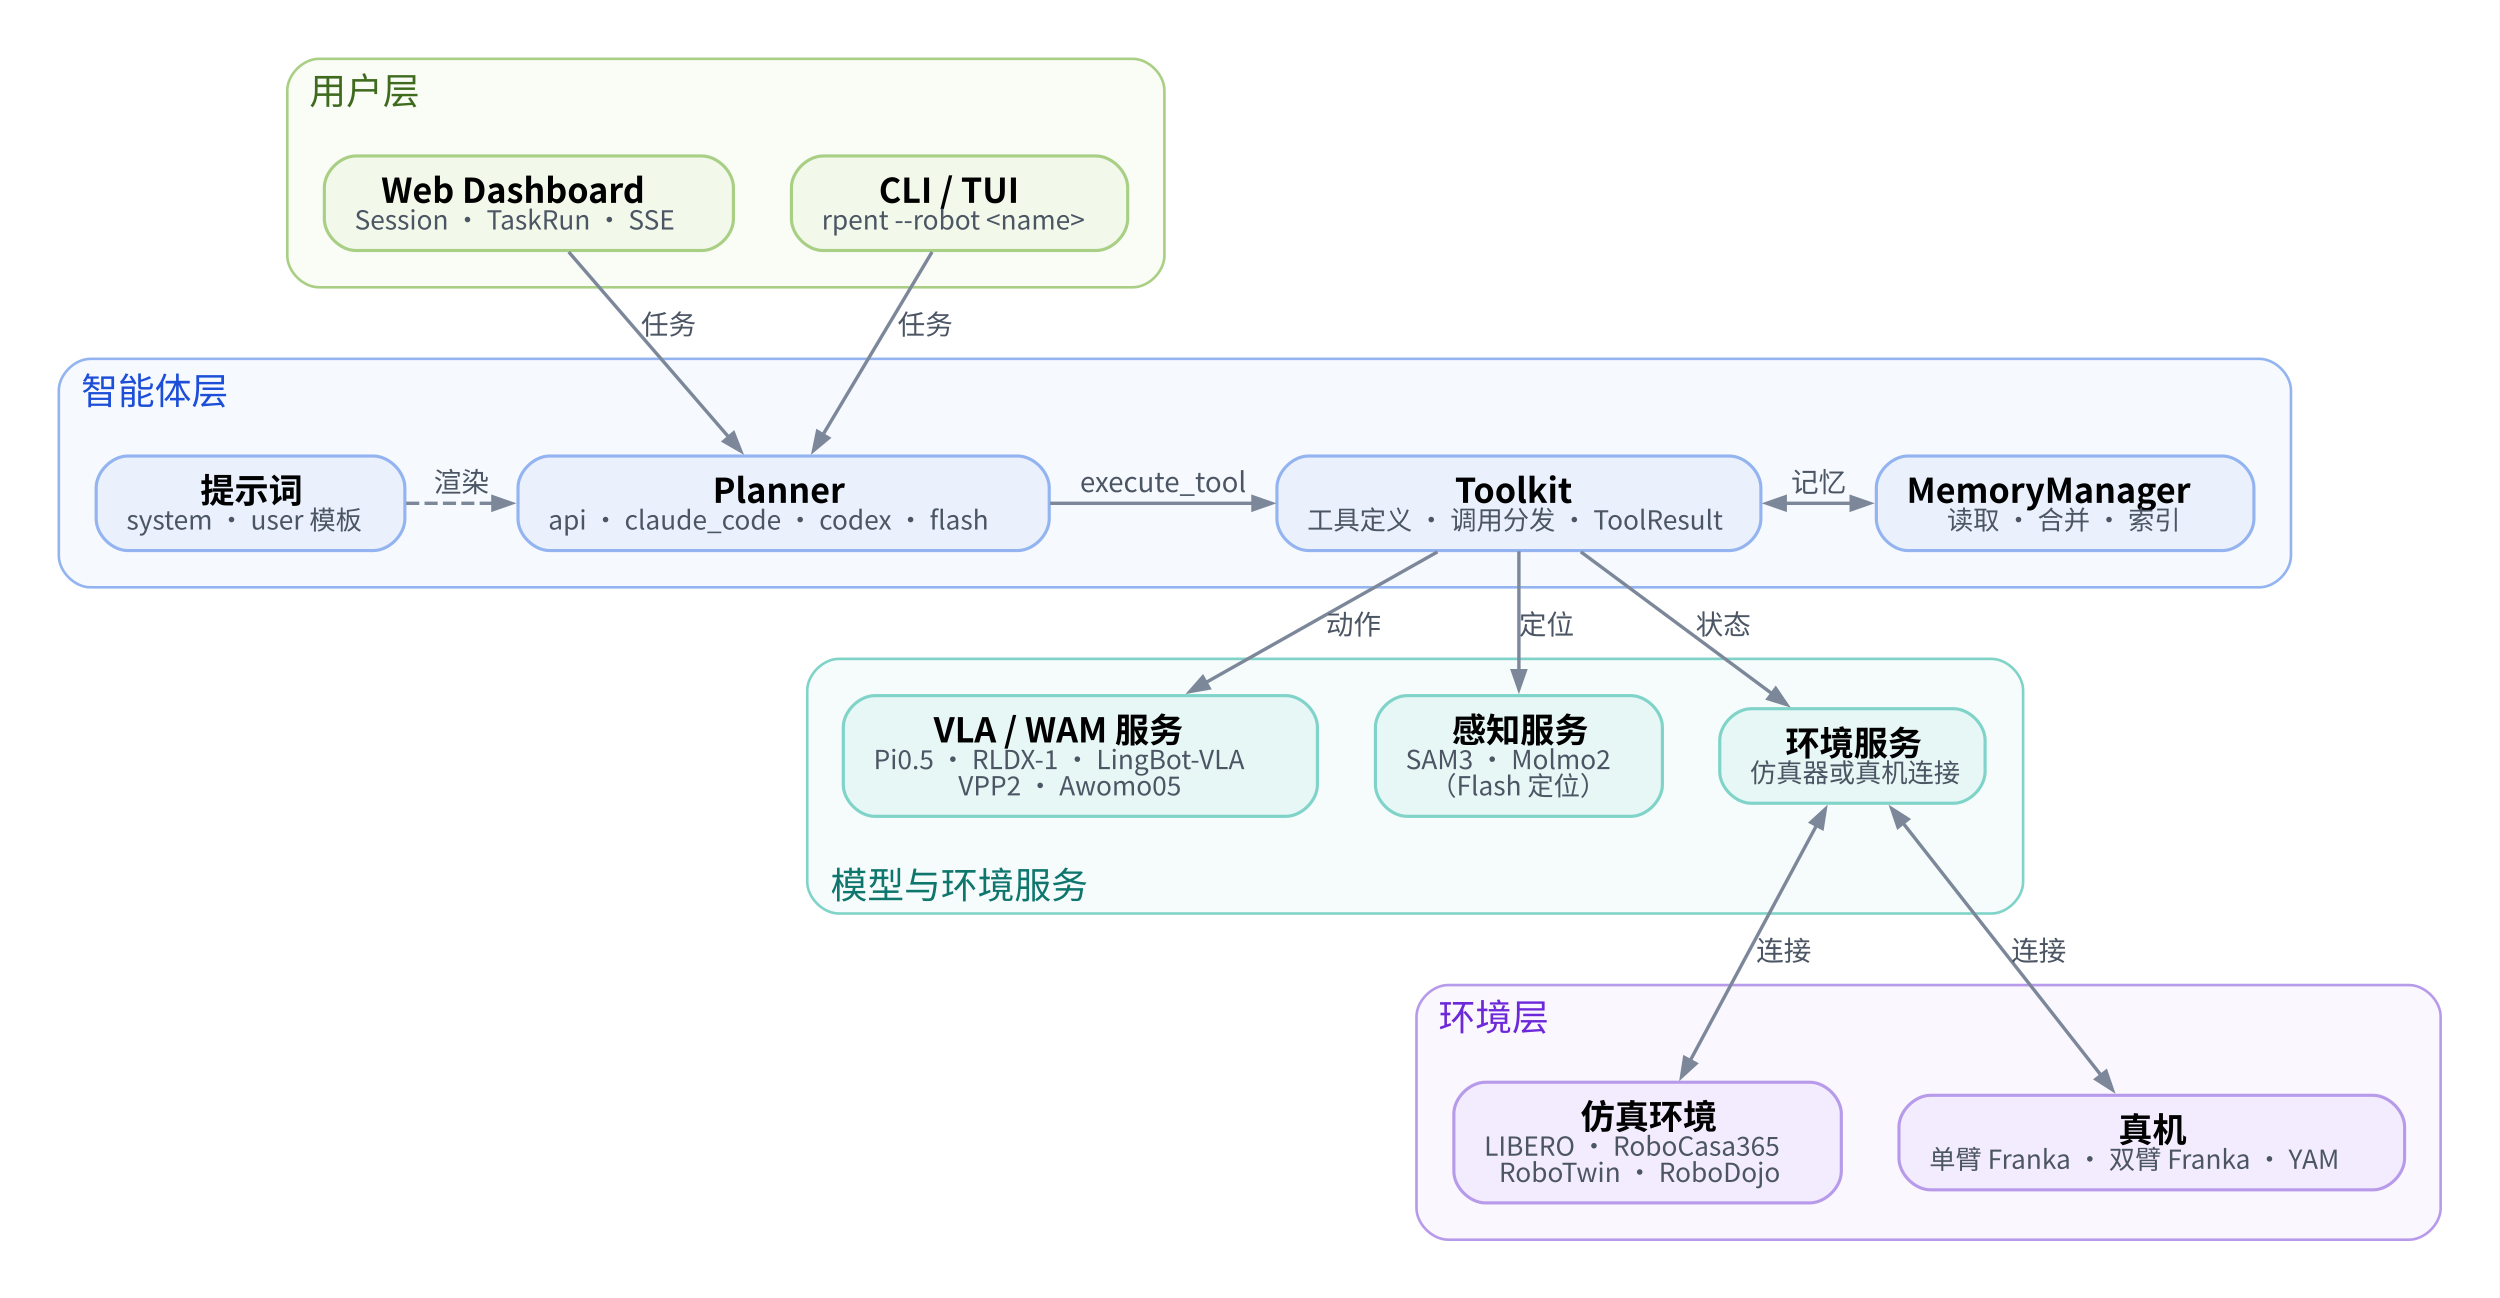
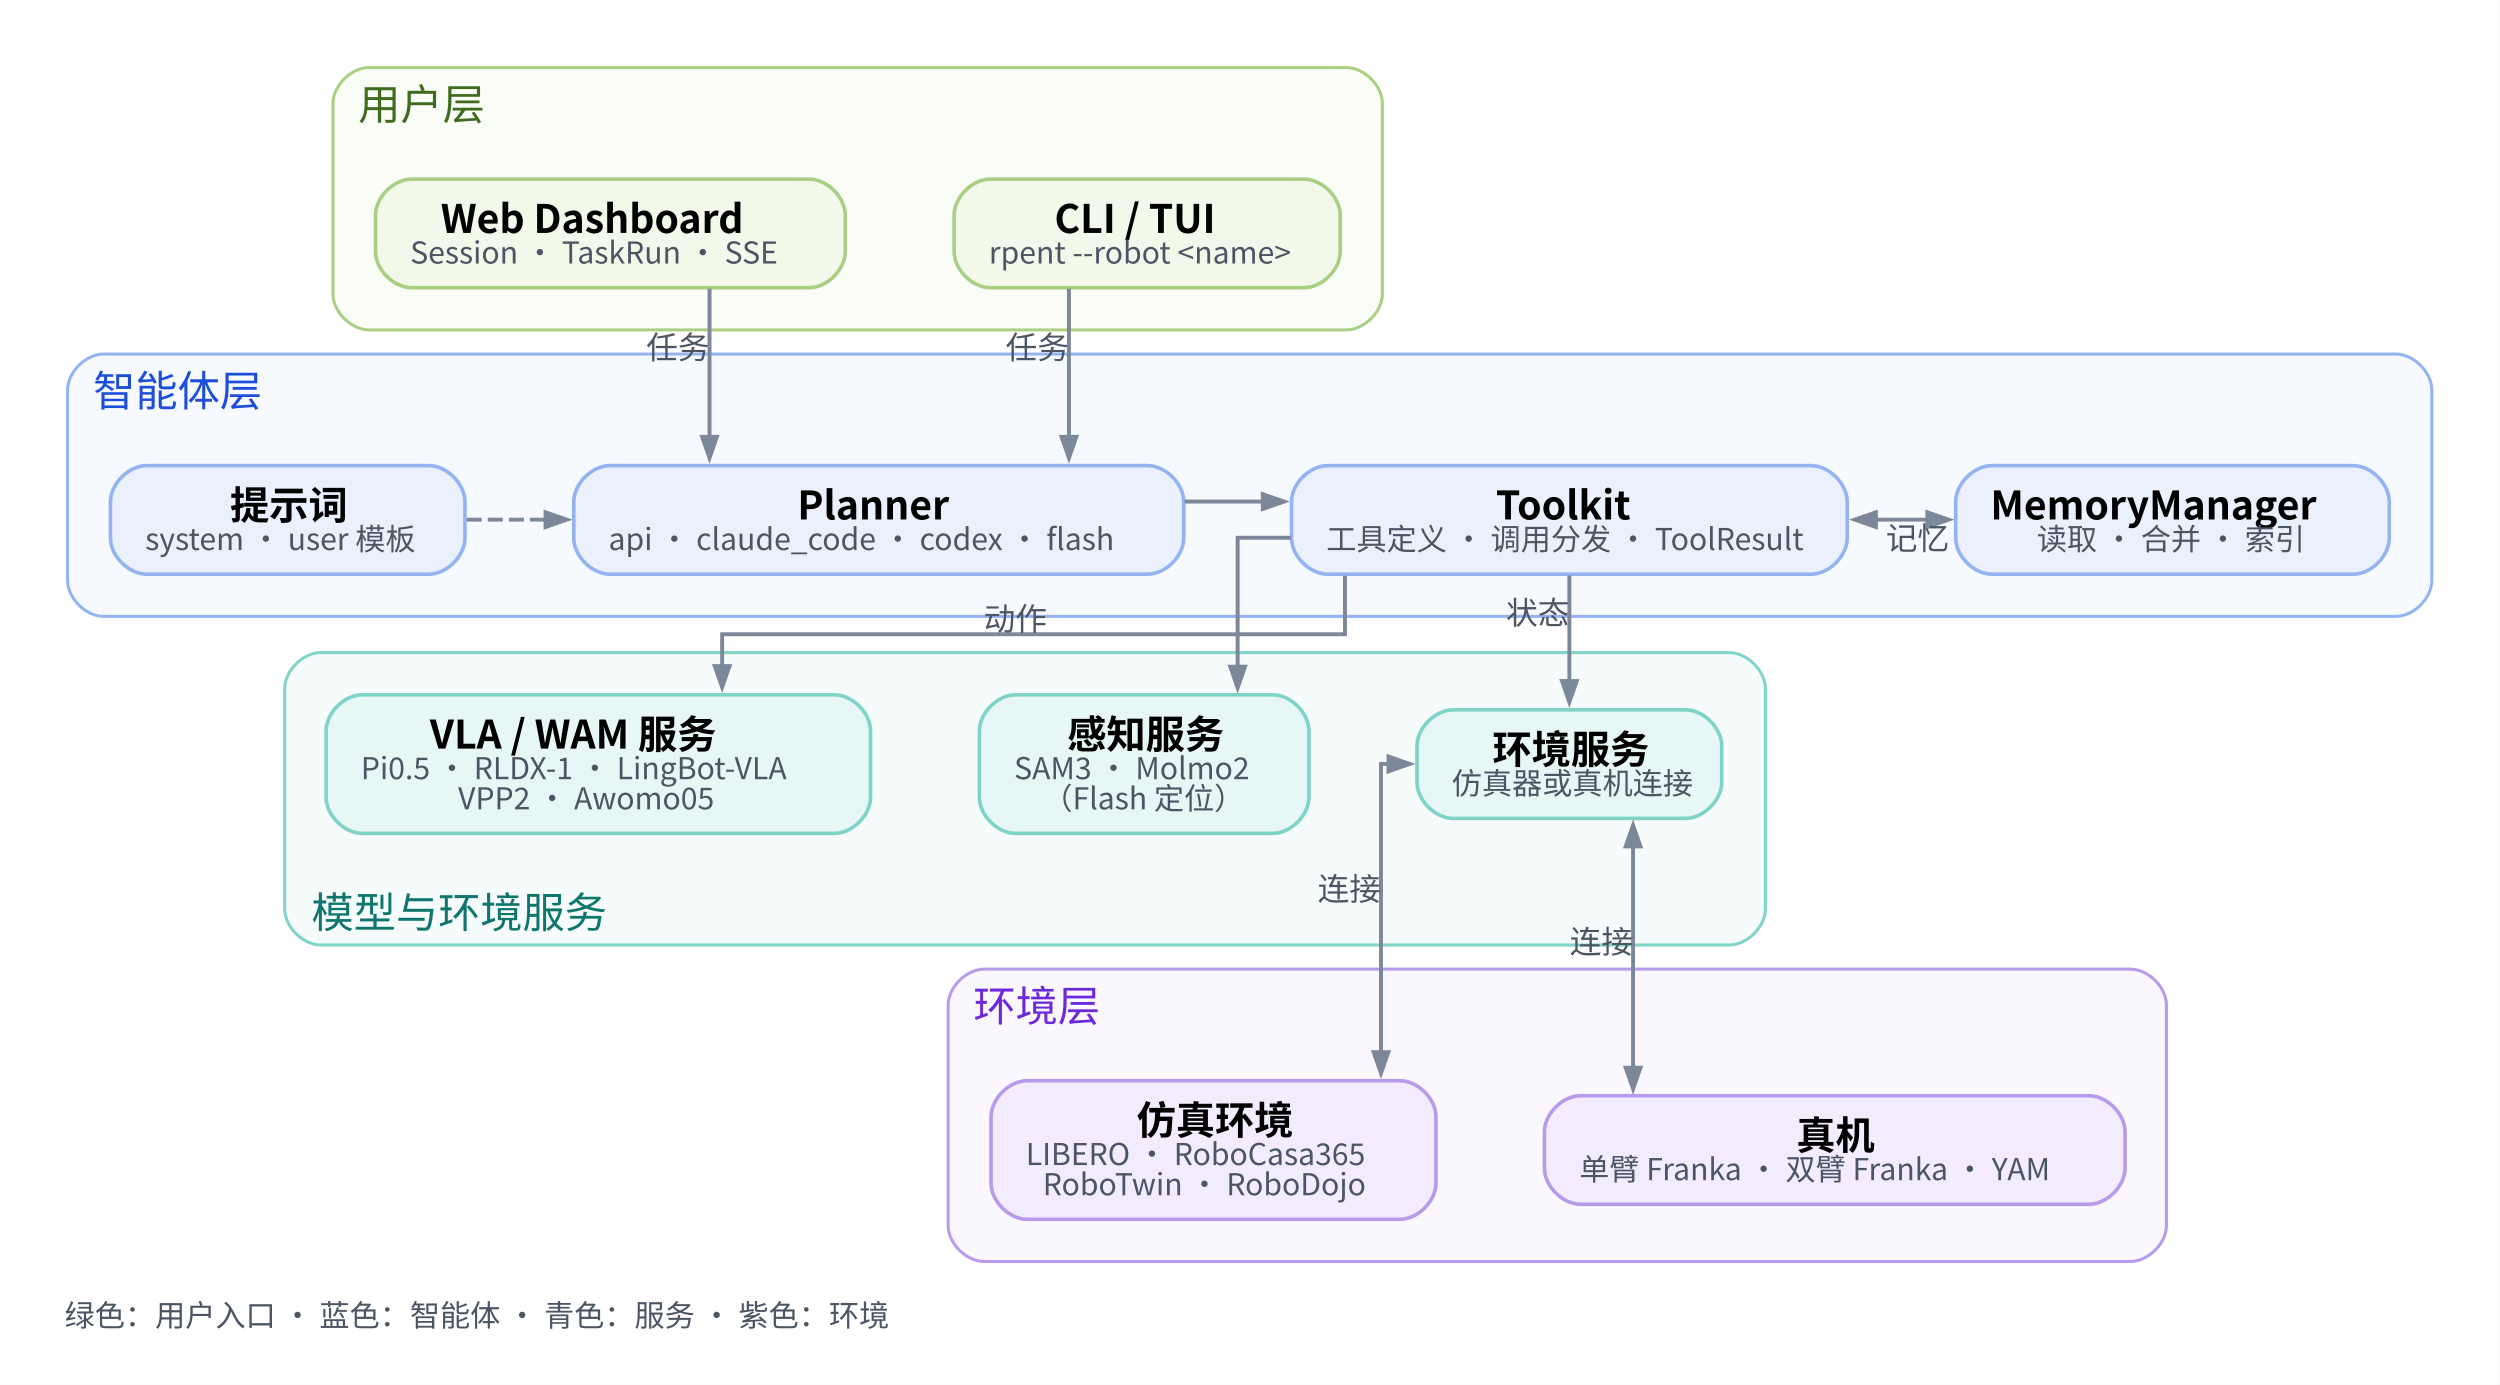
- <svg xmlns="http://www.w3.org/2000/svg" width="952pt" height="494pt" viewBox="0.00 0.00 952.00 494.00">
-   <g id="graph0" class="graph" transform="scale(1 1) rotate(0) translate(14.4 480.07)">
-     <polygon fill="white" stroke="none" points="-14.4,14.4 -14.4,-480.07 937.4,-480.07 937.4,14.4 -14.4,14.4" />
+ <svg xmlns="http://www.w3.org/2000/svg" width="829pt" height="459pt" viewBox="0.00 0.00 829.00 459.00">
+   <g id="graph0" class="graph" transform="scale(1 1) rotate(0) translate(14.4 444.82)">
+     <polygon fill="white" stroke="none" points="-14.4,14.4 -14.4,-444.82 814.4,-444.82 814.4,14.4 -14.4,14.4" />
+     <text xml:space="preserve" text-anchor="middle" x="143.75" y="-5" font-family="Hiragino Sans GB,Noto Sans CJK SC,sans-serif" font-size="10.00" fill="#4b5563">绿色：用户入口 · 蓝色：智能体 · 青色：服务 · 紫色：环境</text>
    <g id="clust1" class="cluster">
-       <path fill="#f2f8ea" fill-opacity="0.4" stroke="#a9cf85" d="M107,-370.67C107,-370.67 417,-370.67 417,-370.67 423,-370.67 429,-376.67 429,-382.67 429,-382.67 429,-445.67 429,-445.67 429,-451.67 423,-457.67 417,-457.67 417,-457.67 107,-457.67 107,-457.67 101,-457.67 95,-451.67 95,-445.67 95,-445.67 95,-382.67 95,-382.67 95,-376.67 101,-370.67 107,-370.67" />
-       <text xml:space="preserve" text-anchor="middle" x="124.38" y="-440.37" font-family="Hiragino Sans GB,Noto Sans CJK SC,sans-serif" font-size="14.00" fill="#3f6b1f">用户层</text>
+       <path fill="#f2f8ea" fill-opacity="0.4" stroke="#a9cf85" d="M108,-335.42C108,-335.42 432,-335.42 432,-335.42 438,-335.42 444,-341.42 444,-347.42 444,-347.42 444,-410.42 444,-410.42 444,-416.42 438,-422.42 432,-422.42 432,-422.42 108,-422.42 108,-422.42 102,-422.42 96,-416.42 96,-410.42 96,-410.42 96,-347.42 96,-347.42 96,-341.42 102,-335.42 108,-335.42" />
+       <text xml:space="preserve" text-anchor="middle" x="125.38" y="-405.12" font-family="Hiragino Sans GB,Noto Sans CJK SC,sans-serif" font-size="14.00" fill="#3f6b1f">用户层</text>
    </g>
    <g id="clust3" class="cluster">
-       <path fill="#eaf1fd" fill-opacity="0.4" stroke="#93b4f0" d="M20,-256.42C20,-256.42 846,-256.42 846,-256.42 852,-256.42 858,-262.42 858,-268.42 858,-268.42 858,-331.42 858,-331.42 858,-337.42 852,-343.42 846,-343.42 846,-343.42 20,-343.42 20,-343.42 14,-343.42 8,-337.42 8,-331.42 8,-331.42 8,-268.42 8,-268.42 8,-262.42 14,-256.42 20,-256.42" />
-       <text xml:space="preserve" text-anchor="middle" x="44.5" y="-326.12" font-family="Hiragino Sans GB,Noto Sans CJK SC,sans-serif" font-size="14.00" fill="#1d4ed8">智能体层</text>
+       <path fill="#eaf1fd" fill-opacity="0.4" stroke="#93b4f0" d="M20,-240.42C20,-240.42 780,-240.42 780,-240.42 786,-240.42 792,-246.42 792,-252.42 792,-252.42 792,-315.42 792,-315.42 792,-321.42 786,-327.42 780,-327.42 780,-327.42 20,-327.42 20,-327.42 14,-327.42 8,-321.42 8,-315.42 8,-315.42 8,-252.42 8,-252.42 8,-246.42 14,-240.42 20,-240.42" />
+       <text xml:space="preserve" text-anchor="middle" x="44.5" y="-310.12" font-family="Hiragino Sans GB,Noto Sans CJK SC,sans-serif" font-size="14.00" fill="#1d4ed8">智能体层</text>
    </g>
    <g id="clust5" class="cluster">
-       <path fill="#e7f7f5" fill-opacity="0.4" stroke="#7fd3c8" d="M305,-132.21C305,-132.21 744,-132.21 744,-132.21 750,-132.21 756,-138.21 756,-144.21 756,-144.21 756,-217.17 756,-217.17 756,-223.17 750,-229.17 744,-229.17 744,-229.17 305,-229.17 305,-229.17 299,-229.17 293,-223.17 293,-217.17 293,-217.17 293,-144.21 293,-144.21 293,-138.21 299,-132.21 305,-132.21" />
-       <text xml:space="preserve" text-anchor="middle" x="350.88" y="-137.91" font-family="Hiragino Sans GB,Noto Sans CJK SC,sans-serif" font-size="14.00" fill="#0f766e">模型与环境服务</text>
+       <path fill="#e7f7f5" fill-opacity="0.4" stroke="#7fd3c8" d="M92,-131.46C92,-131.46 559,-131.46 559,-131.46 565,-131.46 571,-137.46 571,-143.46 571,-143.46 571,-216.42 571,-216.42 571,-222.42 565,-228.42 559,-228.42 559,-228.42 92,-228.42 92,-228.42 86,-228.42 80,-222.42 80,-216.42 80,-216.42 80,-143.46 80,-143.46 80,-137.46 86,-131.46 92,-131.46" />
+       <text xml:space="preserve" text-anchor="middle" x="137.88" y="-137.16" font-family="Hiragino Sans GB,Noto Sans CJK SC,sans-serif" font-size="14.00" fill="#0f766e">模型与环境服务</text>
    </g>
    <g id="clust7" class="cluster">
-       <path fill="#f3ecfe" fill-opacity="0.4" stroke="#b79bea" d="M537,-8C537,-8 903,-8 903,-8 909,-8 915,-14 915,-20 915,-20 915,-92.96 915,-92.96 915,-98.96 909,-104.96 903,-104.96 903,-104.96 537,-104.96 537,-104.96 531,-104.96 525,-98.96 525,-92.96 525,-92.96 525,-20 525,-20 525,-14 531,-8 537,-8" />
-       <text xml:space="preserve" text-anchor="middle" x="554.38" y="-87.66" font-family="Hiragino Sans GB,Noto Sans CJK SC,sans-serif" font-size="14.00" fill="#6d28d9">环境层</text>
+       <path fill="#f3ecfe" fill-opacity="0.4" stroke="#b79bea" d="M312,-26.5C312,-26.5 692,-26.5 692,-26.5 698,-26.5 704,-32.5 704,-38.5 704,-38.5 704,-111.46 704,-111.46 704,-117.46 698,-123.46 692,-123.46 692,-123.46 312,-123.46 312,-123.46 306,-123.46 300,-117.46 300,-111.46 300,-111.46 300,-38.5 300,-38.5 300,-32.5 306,-26.5 312,-26.5" />
+       <text xml:space="preserve" text-anchor="middle" x="329.38" y="-106.16" font-family="Hiragino Sans GB,Noto Sans CJK SC,sans-serif" font-size="14.00" fill="#6d28d9">环境层</text>
    </g>
    <g id="node1" class="node">
-       <path fill="#f2f8ea" stroke="#a9cf85" stroke-width="1.2" d="M252.89,-420.67C252.89,-420.67 121.11,-420.67 121.11,-420.67 115.11,-420.67 109.11,-414.67 109.11,-408.67 109.11,-408.67 109.11,-396.67 109.11,-396.67 109.11,-390.67 115.11,-384.67 121.11,-384.67 121.11,-384.67 252.89,-384.67 252.89,-384.67 258.89,-384.67 264.89,-390.67 264.89,-396.67 264.89,-396.67 264.89,-408.67 264.89,-408.67 264.89,-414.67 258.89,-420.67 252.89,-420.67" />
-       <text xml:space="preserve" text-anchor="start" x="130.75" y="-402.82" font-family="Hiragino Sans GB,Noto Sans CJK SC,sans-serif" font-weight="bold" font-size="13.00">Web Dashboard</text>
-       <text xml:space="preserve" text-anchor="start" x="120.62" y="-392.67" font-family="Hiragino Sans GB,Noto Sans CJK SC,sans-serif" font-size="10.00" fill="#4b5563">Session · TaskRun · SSE</text>
+       <path fill="#f2f8ea" stroke="#a9cf85" stroke-width="1.2" d="M253.89,-385.42C253.89,-385.42 122.11,-385.42 122.11,-385.42 116.11,-385.42 110.11,-379.42 110.11,-373.42 110.11,-373.42 110.11,-361.42 110.11,-361.42 110.11,-355.42 116.11,-349.42 122.11,-349.42 122.11,-349.42 253.89,-349.42 253.89,-349.42 259.89,-349.42 265.89,-355.42 265.89,-361.42 265.89,-361.42 265.89,-373.42 265.89,-373.42 265.89,-379.42 259.89,-385.42 253.89,-385.42" />
+       <text xml:space="preserve" text-anchor="start" x="131.75" y="-367.57" font-family="Hiragino Sans GB,Noto Sans CJK SC,sans-serif" font-weight="bold" font-size="13.00">Web Dashboard</text>
+       <text xml:space="preserve" text-anchor="start" x="121.62" y="-357.42" font-family="Hiragino Sans GB,Noto Sans CJK SC,sans-serif" font-size="10.00" fill="#4b5563">Session · TaskRun · SSE</text>
    </g>
    <g id="node4" class="node">
-       <path fill="#eaf1fd" stroke="#93b4f0" stroke-width="1.2" d="M373.14,-306.42C373.14,-306.42 194.86,-306.42 194.86,-306.42 188.86,-306.42 182.86,-300.42 182.86,-294.42 182.86,-294.42 182.86,-282.42 182.86,-282.42 182.86,-276.42 188.86,-270.42 194.86,-270.42 194.86,-270.42 373.14,-270.42 373.14,-270.42 379.14,-270.42 385.14,-276.42 385.14,-282.42 385.14,-282.42 385.14,-294.42 385.14,-294.42 385.14,-300.42 379.14,-306.42 373.14,-306.42" />
-       <text xml:space="preserve" text-anchor="start" x="257" y="-288.57" font-family="Hiragino Sans GB,Noto Sans CJK SC,sans-serif" font-weight="bold" font-size="13.00">Planner</text>
-       <text xml:space="preserve" text-anchor="start" x="194.38" y="-278.42" font-family="Hiragino Sans GB,Noto Sans CJK SC,sans-serif" font-size="10.00" fill="#4b5563">api · claude_code · codex · flash</text>
+       <path fill="#eaf1fd" stroke="#93b4f0" stroke-width="1.2" d="M366.14,-290.42C366.14,-290.42 187.86,-290.42 187.86,-290.42 181.86,-290.42 175.86,-284.42 175.86,-278.42 175.86,-278.42 175.86,-266.42 175.86,-266.42 175.86,-260.42 181.86,-254.42 187.86,-254.42 187.86,-254.42 366.14,-254.42 366.14,-254.42 372.14,-254.42 378.14,-260.42 378.14,-266.42 378.14,-266.42 378.14,-278.42 378.14,-278.42 378.14,-284.42 372.14,-290.42 366.14,-290.42" />
+       <text xml:space="preserve" text-anchor="start" x="250" y="-272.57" font-family="Hiragino Sans GB,Noto Sans CJK SC,sans-serif" font-weight="bold" font-size="13.00">Planner</text>
+       <text xml:space="preserve" text-anchor="start" x="187.38" y="-262.42" font-family="Hiragino Sans GB,Noto Sans CJK SC,sans-serif" font-size="10.00" fill="#4b5563">api · claude_code · codex · flash</text>
    </g>
    <g id="edge1" class="edge">
-       <path fill="none" stroke="#7c889a" stroke-width="1.3" d="M202.16,-384.13C218.6,-365.1 244.95,-334.6 263.3,-313.38" />
-       <polygon fill="#7c889a" stroke="#7c889a" stroke-width="1.3" points="264.94,-315.22 267.66,-308.32 261.23,-312.02 264.94,-315.22" />
-       <text xml:space="preserve" text-anchor="middle" x="240.19" y="-352.69" font-family="Hiragino Sans GB,Noto Sans CJK SC,sans-serif" font-size="10.50" fill="#4b5563">任务</text>
+       <path fill="none" stroke="#7c889a" stroke-width="1.3" d="M220.88,-349.1C220.88,-349.1 220.88,-299.97 220.88,-299.97" />
+       <polygon fill="#7c889a" stroke="#7c889a" stroke-width="1.3" points="223.33,-299.97 220.88,-292.97 218.43,-299.97 223.33,-299.97" />
+       <text xml:space="preserve" text-anchor="middle" x="210.38" y="-325.81" font-family="Hiragino Sans GB,Noto Sans CJK SC,sans-serif" font-size="10.50" fill="#4b5563">任务</text>
    </g>
    <g id="node2" class="node">
-       <path fill="#f2f8ea" stroke="#a9cf85" stroke-width="1.2" d="M403.02,-420.67C403.02,-420.67 298.98,-420.67 298.98,-420.67 292.98,-420.67 286.98,-414.67 286.98,-408.67 286.98,-408.67 286.98,-396.67 286.98,-396.67 286.98,-390.67 292.98,-384.67 298.98,-384.67 298.98,-384.67 403.02,-384.67 403.02,-384.67 409.02,-384.67 415.02,-390.67 415.02,-396.67 415.02,-396.67 415.02,-408.67 415.02,-408.67 415.02,-414.67 409.02,-420.67 403.02,-420.67" />
-       <text xml:space="preserve" text-anchor="start" x="320.25" y="-402.82" font-family="Hiragino Sans GB,Noto Sans CJK SC,sans-serif" font-weight="bold" font-size="13.00">CLI / TUI</text>
-       <text xml:space="preserve" text-anchor="start" x="298.5" y="-392.67" font-family="Hiragino Sans GB,Noto Sans CJK SC,sans-serif" font-size="10.00" fill="#4b5563">rpent --robot &lt;name&gt;</text>
+       <path fill="#f2f8ea" stroke="#a9cf85" stroke-width="1.2" d="M418.02,-385.42C418.02,-385.42 313.98,-385.42 313.98,-385.42 307.98,-385.42 301.98,-379.42 301.98,-373.42 301.98,-373.42 301.98,-361.42 301.98,-361.42 301.98,-355.42 307.98,-349.42 313.98,-349.42 313.98,-349.42 418.02,-349.42 418.02,-349.42 424.02,-349.42 430.02,-355.42 430.02,-361.42 430.02,-361.42 430.02,-373.42 430.02,-373.42 430.02,-379.42 424.02,-385.42 418.02,-385.42" />
+       <text xml:space="preserve" text-anchor="start" x="335.25" y="-367.57" font-family="Hiragino Sans GB,Noto Sans CJK SC,sans-serif" font-weight="bold" font-size="13.00">CLI / TUI</text>
+       <text xml:space="preserve" text-anchor="start" x="313.5" y="-357.42" font-family="Hiragino Sans GB,Noto Sans CJK SC,sans-serif" font-size="10.00" fill="#4b5563">rpent --robot &lt;name&gt;</text>
    </g>
    <g id="edge2" class="edge">
-       <path fill="none" stroke="#7c889a" stroke-width="1.3" d="M340.53,-384.13C329.37,-365.43 311.6,-335.66 298.96,-314.49" />
-       <polygon fill="#7c889a" stroke="#7c889a" stroke-width="1.3" points="301.1,-313.28 295.4,-308.53 296.89,-315.79 301.1,-313.28" />
-       <text xml:space="preserve" text-anchor="middle" x="337.92" y="-352.69" font-family="Hiragino Sans GB,Noto Sans CJK SC,sans-serif" font-size="10.50" fill="#4b5563">任务</text>
+       <path fill="none" stroke="#7c889a" stroke-width="1.3" d="M340.06,-349.1C340.06,-349.1 340.06,-299.97 340.06,-299.97" />
+       <polygon fill="#7c889a" stroke="#7c889a" stroke-width="1.3" points="342.51,-299.97 340.06,-292.97 337.61,-299.97 342.51,-299.97" />
+       <text xml:space="preserve" text-anchor="middle" x="329.56" y="-325.81" font-family="Hiragino Sans GB,Noto Sans CJK SC,sans-serif" font-size="10.50" fill="#4b5563">任务</text>
    </g>
    <g id="node3" class="node">
-       <path fill="#eaf1fd" stroke="#93b4f0" stroke-width="1.2" d="M127.77,-306.42C127.77,-306.42 34.23,-306.42 34.23,-306.42 28.23,-306.42 22.23,-300.42 22.23,-294.42 22.23,-294.42 22.23,-282.42 22.23,-282.42 22.23,-276.42 28.23,-270.42 34.23,-270.42 34.23,-270.42 127.77,-270.42 127.77,-270.42 133.77,-270.42 139.77,-276.42 139.77,-282.42 139.77,-282.42 139.77,-294.42 139.77,-294.42 139.77,-300.42 133.77,-306.42 127.77,-306.42" />
-       <text xml:space="preserve" text-anchor="start" x="61.88" y="-288.57" font-family="Hiragino Sans GB,Noto Sans CJK SC,sans-serif" font-weight="bold" font-size="13.00">提示词</text>
-       <text xml:space="preserve" text-anchor="start" x="33.75" y="-278.42" font-family="Hiragino Sans GB,Noto Sans CJK SC,sans-serif" font-size="10.00" fill="#4b5563">system · user 模板</text>
+       <path fill="#eaf1fd" stroke="#93b4f0" stroke-width="1.2" d="M127.77,-290.42C127.77,-290.42 34.23,-290.42 34.23,-290.42 28.23,-290.42 22.23,-284.42 22.23,-278.42 22.23,-278.42 22.23,-266.42 22.23,-266.42 22.23,-260.42 28.23,-254.42 34.23,-254.42 34.23,-254.42 127.77,-254.42 127.77,-254.42 133.77,-254.42 139.77,-260.42 139.77,-266.42 139.77,-266.42 139.77,-278.42 139.77,-278.42 139.77,-284.42 133.77,-290.42 127.77,-290.42" />
+       <text xml:space="preserve" text-anchor="start" x="61.88" y="-272.57" font-family="Hiragino Sans GB,Noto Sans CJK SC,sans-serif" font-weight="bold" font-size="13.00">提示词</text>
+       <text xml:space="preserve" text-anchor="start" x="33.75" y="-262.42" font-family="Hiragino Sans GB,Noto Sans CJK SC,sans-serif" font-size="10.00" fill="#4b5563">system · user 模板</text>
    </g>
    <g id="edge3" class="edge">
-       <path fill="none" stroke="#7c889a" stroke-width="1.3" stroke-dasharray="5,2" d="M140.26,-288.42C150.8,-288.42 162.08,-288.42 173.51,-288.42" />
-       <polygon fill="#7c889a" stroke="#7c889a" stroke-width="1.3" points="173.3,-290.87 180.3,-288.42 173.3,-285.97 173.3,-290.87" />
-       <text xml:space="preserve" text-anchor="middle" x="161.31" y="-292.69" font-family="Hiragino Sans GB,Noto Sans CJK SC,sans-serif" font-size="10.50" fill="#4b5563">渲染</text>
+       <path fill="none" stroke="#7c889a" stroke-width="1.3" stroke-dasharray="5,2" d="M140.34,-272.5C140.34,-272.5 166.5,-272.5 166.5,-272.5" />
+       <polygon fill="#7c889a" stroke="#7c889a" stroke-width="1.3" points="166.5,-274.95 173.5,-272.5 166.5,-270.05 166.5,-274.95" />
    </g>
    <g id="node5" class="node">
-       <path fill="#eaf1fd" stroke="#93b4f0" stroke-width="1.2" d="M644.14,-306.42C644.14,-306.42 483.86,-306.42 483.86,-306.42 477.86,-306.42 471.86,-300.42 471.86,-294.42 471.86,-294.42 471.86,-282.42 471.86,-282.42 471.86,-276.42 477.86,-270.42 483.86,-270.42 483.86,-270.42 644.14,-270.42 644.14,-270.42 650.14,-270.42 656.14,-276.42 656.14,-282.42 656.14,-282.42 656.14,-294.42 656.14,-294.42 656.14,-300.42 650.14,-306.42 644.14,-306.42" />
-       <text xml:space="preserve" text-anchor="start" x="539.62" y="-288.57" font-family="Hiragino Sans GB,Noto Sans CJK SC,sans-serif" font-weight="bold" font-size="13.00">Toolkit</text>
-       <text xml:space="preserve" text-anchor="start" x="483.38" y="-278.42" font-family="Hiragino Sans GB,Noto Sans CJK SC,sans-serif" font-size="10.00" fill="#4b5563">工具定义 · 调用分发 · ToolResult</text>
+       <path fill="#eaf1fd" stroke="#93b4f0" stroke-width="1.2" d="M586.14,-290.42C586.14,-290.42 425.86,-290.42 425.86,-290.42 419.86,-290.42 413.86,-284.42 413.86,-278.42 413.86,-278.42 413.86,-266.42 413.86,-266.42 413.86,-260.42 419.86,-254.42 425.86,-254.42 425.86,-254.42 586.14,-254.42 586.14,-254.42 592.14,-254.42 598.14,-260.42 598.14,-266.42 598.14,-266.42 598.14,-278.42 598.14,-278.42 598.14,-284.42 592.14,-290.42 586.14,-290.42" />
+       <text xml:space="preserve" text-anchor="start" x="481.62" y="-272.57" font-family="Hiragino Sans GB,Noto Sans CJK SC,sans-serif" font-weight="bold" font-size="13.00">Toolkit</text>
+       <text xml:space="preserve" text-anchor="start" x="425.38" y="-262.42" font-family="Hiragino Sans GB,Noto Sans CJK SC,sans-serif" font-size="10.00" fill="#4b5563">工具定义 · 调用分发 · ToolResult</text>
    </g>
    <g id="edge4" class="edge">
-       <path fill="none" stroke="#7c889a" stroke-width="1.3" d="M385.48,-288.42C410.68,-288.42 437.69,-288.42 462.87,-288.42" />
-       <polygon fill="#7c889a" stroke="#7c889a" stroke-width="1.3" points="462.73,-290.87 469.73,-288.42 462.73,-285.97 462.73,-290.87" />
-       <text xml:space="preserve" text-anchor="middle" x="428.5" y="-292.69" font-family="Hiragino Sans GB,Noto Sans CJK SC,sans-serif" font-size="10.50" fill="#4b5563">execute_tool</text>
+       <path fill="none" stroke="#7c889a" stroke-width="1.3" d="M378.44,-278.5C378.44,-278.5 404.35,-278.5 404.35,-278.5" />
+       <polygon fill="#7c889a" stroke="#7c889a" stroke-width="1.3" points="404.35,-280.95 411.35,-278.5 404.35,-276.05 404.35,-280.95" />
    </g>
    <g id="node6" class="node">
-       <path fill="#eaf1fd" stroke="#93b4f0" stroke-width="1.2" d="M831.89,-306.42C831.89,-306.42 712.11,-306.42 712.11,-306.42 706.11,-306.42 700.11,-300.42 700.11,-294.42 700.11,-294.42 700.11,-282.42 700.11,-282.42 700.11,-276.42 706.11,-270.42 712.11,-270.42 712.11,-270.42 831.89,-270.42 831.89,-270.42 837.89,-270.42 843.89,-276.42 843.89,-282.42 843.89,-282.42 843.89,-294.42 843.89,-294.42 843.89,-300.42 837.89,-306.42 831.89,-306.42" />
-       <text xml:space="preserve" text-anchor="start" x="711.62" y="-288.57" font-family="Hiragino Sans GB,Noto Sans CJK SC,sans-serif" font-weight="bold" font-size="13.00">MemoryManager</text>
-       <text xml:space="preserve" text-anchor="start" x="727" y="-278.42" font-family="Hiragino Sans GB,Noto Sans CJK SC,sans-serif" font-size="10.00" fill="#4b5563">读取 · 合并 · 索引</text>
+       <path fill="#eaf1fd" stroke="#93b4f0" stroke-width="1.2" d="M765.89,-290.42C765.89,-290.42 646.11,-290.42 646.11,-290.42 640.11,-290.42 634.11,-284.42 634.11,-278.42 634.11,-278.42 634.11,-266.42 634.11,-266.42 634.11,-260.42 640.11,-254.42 646.11,-254.42 646.11,-254.42 765.89,-254.42 765.89,-254.42 771.89,-254.42 777.89,-260.42 777.89,-266.42 777.89,-266.42 777.89,-278.42 777.89,-278.42 777.89,-284.42 771.89,-290.42 765.89,-290.42" />
+       <text xml:space="preserve" text-anchor="start" x="645.62" y="-272.57" font-family="Hiragino Sans GB,Noto Sans CJK SC,sans-serif" font-weight="bold" font-size="13.00">MemoryManager</text>
+       <text xml:space="preserve" text-anchor="start" x="661" y="-262.42" font-family="Hiragino Sans GB,Noto Sans CJK SC,sans-serif" font-size="10.00" fill="#4b5563">读取 · 合并 · 索引</text>
    </g>
    <g id="edge5" class="edge">
-       <path fill="none" stroke="#7c889a" stroke-width="1.3" d="M665.26,-288.42C673.75,-288.42 682.27,-288.42 690.58,-288.42" />
-       <polygon fill="#7c889a" stroke="#7c889a" stroke-width="1.3" points="665.41,-285.97 658.41,-288.42 665.41,-290.87 665.41,-285.97" />
-       <polygon fill="#7c889a" stroke="#7c889a" stroke-width="1.3" points="690.54,-290.87 697.54,-288.42 690.54,-285.97 690.54,-290.87" />
-       <text xml:space="preserve" text-anchor="middle" x="678.12" y="-292.69" font-family="Hiragino Sans GB,Noto Sans CJK SC,sans-serif" font-size="10.50" fill="#4b5563">记忆</text>
+       <path fill="none" stroke="#7c889a" stroke-width="1.3" d="M607.65,-272.5C607.65,-272.5 624.72,-272.5 624.72,-272.5" />
+       <polygon fill="#7c889a" stroke="#7c889a" stroke-width="1.3" points="607.65,-270.05 600.65,-272.5 607.65,-274.95 607.65,-270.05" />
+       <polygon fill="#7c889a" stroke="#7c889a" stroke-width="1.3" points="624.72,-274.95 631.72,-272.5 624.72,-270.05 624.72,-274.95" />
+       <text xml:space="preserve" text-anchor="middle" x="621.43" y="-262.52" font-family="Hiragino Sans GB,Noto Sans CJK SC,sans-serif" font-size="10.50" fill="#4b5563">记忆</text>
    </g>
    <g id="node7" class="node">
-       <path fill="#e7f7f5" stroke="#7fd3c8" stroke-width="1.2" d="M475.27,-215.17C475.27,-215.17 318.73,-215.17 318.73,-215.17 312.73,-215.17 306.73,-209.17 306.73,-203.17 306.73,-203.17 306.73,-181.21 306.73,-181.21 306.73,-175.21 312.73,-169.21 318.73,-169.21 318.73,-169.21 475.27,-169.21 475.27,-169.21 481.27,-169.21 487.27,-175.21 487.27,-181.21 487.27,-181.21 487.27,-203.17 487.27,-203.17 487.27,-209.17 481.27,-215.17 475.27,-215.17" />
-       <text xml:space="preserve" text-anchor="start" x="341.12" y="-197.34" font-family="Hiragino Sans GB,Noto Sans CJK SC,sans-serif" font-weight="bold" font-size="13.00">VLA / WAM 服务</text>
-       <text xml:space="preserve" text-anchor="start" x="318.25" y="-187.19" font-family="Hiragino Sans GB,Noto Sans CJK SC,sans-serif" font-size="10.00" fill="#4b5563">Pi0.5 · RLDX-1 · LingBot-VLA</text>
-       <text xml:space="preserve" text-anchor="start" x="350.5" y="-177.19" font-family="Hiragino Sans GB,Noto Sans CJK SC,sans-serif" font-size="10.00" fill="#4b5563">VPP2 · Awomo05</text>
+       <path fill="#e7f7f5" stroke="#7fd3c8" stroke-width="1.2" d="M262.27,-214.42C262.27,-214.42 105.73,-214.42 105.73,-214.42 99.73,-214.42 93.73,-208.42 93.73,-202.42 93.73,-202.42 93.73,-180.46 93.73,-180.46 93.73,-174.46 99.73,-168.46 105.73,-168.46 105.73,-168.46 262.27,-168.46 262.27,-168.46 268.27,-168.46 274.27,-174.46 274.27,-180.46 274.27,-180.46 274.27,-202.42 274.27,-202.42 274.27,-208.42 268.27,-214.42 262.27,-214.42" />
+       <text xml:space="preserve" text-anchor="start" x="128.12" y="-196.59" font-family="Hiragino Sans GB,Noto Sans CJK SC,sans-serif" font-weight="bold" font-size="13.00">VLA / WAM 服务</text>
+       <text xml:space="preserve" text-anchor="start" x="105.25" y="-186.44" font-family="Hiragino Sans GB,Noto Sans CJK SC,sans-serif" font-size="10.00" fill="#4b5563">Pi0.5 · RLDX-1 · LingBot-VLA</text>
+       <text xml:space="preserve" text-anchor="start" x="137.5" y="-176.44" font-family="Hiragino Sans GB,Noto Sans CJK SC,sans-serif" font-size="10.00" fill="#4b5563">VPP2 · Awomo05</text>
    </g>
    <g id="edge6" class="edge">
-       <path fill="none" stroke="#7c889a" stroke-width="1.3" d="M532.98,-269.92C508.23,-255.95 473.15,-236.16 444.81,-220.17" />
-       <polygon fill="#7c889a" stroke="#7c889a" stroke-width="1.3" points="446.03,-218.04 438.73,-216.74 443.62,-222.31 446.03,-218.04" />
-       <text xml:space="preserve" text-anchor="middle" x="501" y="-238.45" font-family="Hiragino Sans GB,Noto Sans CJK SC,sans-serif" font-size="10.50" fill="#4b5563">动作</text>
+       <path fill="none" stroke="#7c889a" stroke-width="1.3" d="M431.59,-253.9C431.59,-244.28 431.59,-234.5 431.59,-234.5 431.59,-234.5 225.06,-234.5 225.06,-234.5 225.06,-234.5 225.06,-223.95 225.06,-223.95" />
+       <polygon fill="#7c889a" stroke="#7c889a" stroke-width="1.3" points="227.51,-223.95 225.06,-216.95 222.61,-223.95 227.51,-223.95" />
+       <text xml:space="preserve" text-anchor="middle" x="322.26" y="-235.78" font-family="Hiragino Sans GB,Noto Sans CJK SC,sans-serif" font-size="10.50" fill="#4b5563">动作</text>
    </g>
    <g id="node8" class="node">
-       <path fill="#e7f7f5" stroke="#7fd3c8" stroke-width="1.2" d="M606.64,-215.17C606.64,-215.17 521.36,-215.17 521.36,-215.17 515.36,-215.17 509.36,-209.17 509.36,-203.17 509.36,-203.17 509.36,-181.21 509.36,-181.21 509.36,-175.21 515.36,-169.21 521.36,-169.21 521.36,-169.21 606.64,-169.21 606.64,-169.21 612.64,-169.21 618.64,-175.21 618.64,-181.21 618.64,-181.21 618.64,-203.17 618.64,-203.17 618.64,-209.17 612.64,-215.17 606.64,-215.17" />
-       <text xml:space="preserve" text-anchor="start" x="538.5" y="-197.34" font-family="Hiragino Sans GB,Noto Sans CJK SC,sans-serif" font-weight="bold" font-size="13.00">感知服务</text>
-       <text xml:space="preserve" text-anchor="start" x="520.88" y="-187.19" font-family="Hiragino Sans GB,Noto Sans CJK SC,sans-serif" font-size="10.00" fill="#4b5563">SAM3 · Molmo2</text>
-       <text xml:space="preserve" text-anchor="start" x="530.25" y="-177.19" font-family="Hiragino Sans GB,Noto Sans CJK SC,sans-serif" font-size="10.00" fill="#4b5563">（Flash 定位）</text>
+       <path fill="#e7f7f5" stroke="#7fd3c8" stroke-width="1.2" d="M407.64,-214.42C407.64,-214.42 322.36,-214.42 322.36,-214.42 316.36,-214.42 310.36,-208.42 310.36,-202.42 310.36,-202.42 310.36,-180.46 310.36,-180.46 310.36,-174.46 316.36,-168.46 322.36,-168.46 322.36,-168.46 407.64,-168.46 407.64,-168.46 413.64,-168.46 419.64,-174.46 419.64,-180.46 419.64,-180.46 419.64,-202.42 419.64,-202.42 419.64,-208.42 413.64,-214.42 407.64,-214.42" />
+       <text xml:space="preserve" text-anchor="start" x="339.5" y="-196.59" font-family="Hiragino Sans GB,Noto Sans CJK SC,sans-serif" font-weight="bold" font-size="13.00">感知服务</text>
+       <text xml:space="preserve" text-anchor="start" x="321.88" y="-186.44" font-family="Hiragino Sans GB,Noto Sans CJK SC,sans-serif" font-size="10.00" fill="#4b5563">SAM3 · Molmo2</text>
+       <text xml:space="preserve" text-anchor="start" x="331.25" y="-176.44" font-family="Hiragino Sans GB,Noto Sans CJK SC,sans-serif" font-size="10.00" fill="#4b5563">（Flash 定位）</text>
    </g>
    <g id="edge7" class="edge">
-       <path fill="none" stroke="#7c889a" stroke-width="1.3" d="M564,-270.14C564,-257.35 564,-239.57 564,-224.33" />
-       <polygon fill="#7c889a" stroke="#7c889a" stroke-width="1.3" points="566.45,-224.67 564,-217.67 561.55,-224.67 566.45,-224.67" />
-       <text xml:space="preserve" text-anchor="middle" x="574.5" y="-238.45" font-family="Hiragino Sans GB,Noto Sans CJK SC,sans-serif" font-size="10.50" fill="#4b5563">定位</text>
+       <path fill="none" stroke="#7c889a" stroke-width="1.3" d="M413.67,-266.5C403.09,-266.5 396,-266.5 396,-266.5 396,-266.5 396,-223.75 396,-223.75" />
+       <polygon fill="#7c889a" stroke="#7c889a" stroke-width="1.3" points="398.45,-223.75 396,-216.75 393.55,-223.75 398.45,-223.75" />
    </g>
    <g id="node9" class="node">
-       <path fill="#e7f7f5" stroke="#7fd3c8" stroke-width="1.2" d="M729.52,-210.19C729.52,-210.19 652.48,-210.19 652.48,-210.19 646.48,-210.19 640.48,-204.19 640.48,-198.19 640.48,-198.19 640.48,-186.19 640.48,-186.19 640.48,-180.19 646.48,-174.19 652.48,-174.19 652.48,-174.19 729.52,-174.19 729.52,-174.19 735.52,-174.19 741.52,-180.19 741.52,-186.19 741.52,-186.19 741.52,-198.19 741.52,-198.19 741.52,-204.19 735.52,-210.19 729.52,-210.19" />
-       <text xml:space="preserve" text-anchor="start" x="665.5" y="-192.34" font-family="Hiragino Sans GB,Noto Sans CJK SC,sans-serif" font-weight="bold" font-size="13.00">环境服务</text>
-       <text xml:space="preserve" text-anchor="start" x="652" y="-182.19" font-family="Hiragino Sans GB,Noto Sans CJK SC,sans-serif" font-size="10.00" fill="#4b5563">仿真器或真机连接</text>
+       <path fill="#e7f7f5" stroke="#7fd3c8" stroke-width="1.2" d="M544.52,-209.44C544.52,-209.44 467.48,-209.44 467.48,-209.44 461.48,-209.44 455.48,-203.44 455.48,-197.44 455.48,-197.44 455.48,-185.44 455.48,-185.44 455.48,-179.44 461.48,-173.44 467.48,-173.44 467.48,-173.44 544.52,-173.44 544.52,-173.44 550.52,-173.44 556.52,-179.44 556.52,-185.44 556.52,-185.44 556.52,-197.44 556.52,-197.44 556.52,-203.44 550.52,-209.44 544.52,-209.44" />
+       <text xml:space="preserve" text-anchor="start" x="480.5" y="-191.59" font-family="Hiragino Sans GB,Noto Sans CJK SC,sans-serif" font-weight="bold" font-size="13.00">环境服务</text>
+       <text xml:space="preserve" text-anchor="start" x="467" y="-181.44" font-family="Hiragino Sans GB,Noto Sans CJK SC,sans-serif" font-size="10.00" fill="#4b5563">仿真器或真机连接</text>
    </g>
    <g id="edge8" class="edge">
-       <path fill="none" stroke="#7c889a" stroke-width="1.3" d="M587.59,-269.92C608.17,-254.64 638.17,-232.39 660.56,-215.78" />
-       <polygon fill="#7c889a" stroke="#7c889a" stroke-width="1.3" points="661.79,-217.91 665.96,-211.77 658.87,-213.98 661.79,-217.91" />
-       <text xml:space="preserve" text-anchor="middle" x="641.81" y="-238.45" font-family="Hiragino Sans GB,Noto Sans CJK SC,sans-serif" font-size="10.50" fill="#4b5563">状态</text>
+       <path fill="none" stroke="#7c889a" stroke-width="1.3" d="M506,-254.04C506,-254.04 506,-218.99 506,-218.99" />
+       <polygon fill="#7c889a" stroke="#7c889a" stroke-width="1.3" points="508.45,-218.99 506,-211.99 503.55,-218.99 508.45,-218.99" />
+       <text xml:space="preserve" text-anchor="middle" x="495.5" y="-237.79" font-family="Hiragino Sans GB,Noto Sans CJK SC,sans-serif" font-size="10.50" fill="#4b5563">状态</text>
    </g>
    <g id="node10" class="node">
-       <path fill="#f3ecfe" stroke="#b79bea" stroke-width="1.2" d="M674.77,-67.96C674.77,-67.96 551.23,-67.96 551.23,-67.96 545.23,-67.96 539.23,-61.96 539.23,-55.96 539.23,-55.96 539.23,-34 539.23,-34 539.23,-28 545.23,-22 551.23,-22 551.23,-22 674.77,-22 674.77,-22 680.77,-22 686.77,-28 686.77,-34 686.77,-34 686.77,-55.96 686.77,-55.96 686.77,-61.96 680.77,-67.96 674.77,-67.96" />
-       <text xml:space="preserve" text-anchor="start" x="587.5" y="-50.13" font-family="Hiragino Sans GB,Noto Sans CJK SC,sans-serif" font-weight="bold" font-size="13.00">仿真环境</text>
-       <text xml:space="preserve" text-anchor="start" x="550.75" y="-39.98" font-family="Hiragino Sans GB,Noto Sans CJK SC,sans-serif" font-size="10.00" fill="#4b5563">LIBERO · RoboCasa365</text>
-       <text xml:space="preserve" text-anchor="start" x="556.38" y="-29.98" font-family="Hiragino Sans GB,Noto Sans CJK SC,sans-serif" font-size="10.00" fill="#4b5563">RoboTwin · RoboDojo</text>
+       <path fill="#f3ecfe" stroke="#b79bea" stroke-width="1.2" d="M449.77,-86.46C449.77,-86.46 326.23,-86.46 326.23,-86.46 320.23,-86.46 314.23,-80.46 314.23,-74.46 314.23,-74.46 314.23,-52.5 314.23,-52.5 314.23,-46.5 320.23,-40.5 326.23,-40.5 326.23,-40.5 449.77,-40.5 449.77,-40.5 455.77,-40.5 461.77,-46.5 461.77,-52.5 461.77,-52.5 461.77,-74.46 461.77,-74.46 461.77,-80.46 455.77,-86.46 449.77,-86.46" />
+       <text xml:space="preserve" text-anchor="start" x="362.5" y="-68.63" font-family="Hiragino Sans GB,Noto Sans CJK SC,sans-serif" font-weight="bold" font-size="13.00">仿真环境</text>
+       <text xml:space="preserve" text-anchor="start" x="325.75" y="-58.48" font-family="Hiragino Sans GB,Noto Sans CJK SC,sans-serif" font-size="10.00" fill="#4b5563">LIBERO · RoboCasa365</text>
+       <text xml:space="preserve" text-anchor="start" x="331.38" y="-48.48" font-family="Hiragino Sans GB,Noto Sans CJK SC,sans-serif" font-size="10.00" fill="#4b5563">RoboTwin · RoboDojo</text>
    </g>
    <g id="edge9" class="edge">
-       <path fill="none" stroke="#7c889a" stroke-width="1.3" d="M677.48,-166.02C664.06,-141.05 643.5,-102.76 629.21,-76.16" />
-       <polygon fill="#7c889a" stroke="#7c889a" stroke-width="1.3" points="675.19,-166.93 680.66,-171.94 679.51,-164.61 675.19,-166.93" />
-       <polygon fill="#7c889a" stroke="#7c889a" stroke-width="1.3" points="631.4,-75.05 625.93,-70.05 627.08,-77.37 631.4,-75.05" />
-       <text xml:space="preserve" text-anchor="middle" x="664.84" y="-114.24" font-family="Hiragino Sans GB,Noto Sans CJK SC,sans-serif" font-size="10.50" fill="#4b5563">连接</text>
+       <path fill="none" stroke="#7c889a" stroke-width="1.3" d="M446.02,-191.5C446.02,-191.5 443.54,-191.5 443.54,-191.5 443.54,-191.5 443.54,-95.93 443.54,-95.93" />
+       <polygon fill="#7c889a" stroke="#7c889a" stroke-width="1.3" points="446.02,-193.95 453.02,-191.5 446.02,-189.05 446.02,-193.95" />
+       <polygon fill="#7c889a" stroke="#7c889a" stroke-width="1.3" points="445.99,-95.93 443.54,-88.93 441.09,-95.93 445.99,-95.93" />
+       <text xml:space="preserve" text-anchor="middle" x="433.04" y="-146.23" font-family="Hiragino Sans GB,Noto Sans CJK SC,sans-serif" font-size="10.50" fill="#4b5563">连接</text>
    </g>
    <g id="node11" class="node">
-       <path fill="#f3ecfe" stroke="#b79bea" stroke-width="1.2" d="M889.27,-62.98C889.27,-62.98 720.73,-62.98 720.73,-62.98 714.73,-62.98 708.73,-56.98 708.73,-50.98 708.73,-50.98 708.73,-38.98 708.73,-38.98 708.73,-32.98 714.73,-26.98 720.73,-26.98 720.73,-26.98 889.27,-26.98 889.27,-26.98 895.27,-26.98 901.27,-32.98 901.27,-38.98 901.27,-38.98 901.27,-50.98 901.27,-50.98 901.27,-56.98 895.27,-62.98 889.27,-62.98" />
-       <text xml:space="preserve" text-anchor="start" x="792.25" y="-45.13" font-family="Hiragino Sans GB,Noto Sans CJK SC,sans-serif" font-weight="bold" font-size="13.00">真机</text>
-       <text xml:space="preserve" text-anchor="start" x="720.25" y="-34.98" font-family="Hiragino Sans GB,Noto Sans CJK SC,sans-serif" font-size="10.00" fill="#4b5563">单臂 Franka · 双臂 Franka · YAM</text>
+       <path fill="#f3ecfe" stroke="#b79bea" stroke-width="1.2" d="M678.27,-81.48C678.27,-81.48 509.73,-81.48 509.73,-81.48 503.73,-81.48 497.73,-75.48 497.73,-69.48 497.73,-69.48 497.73,-57.48 497.73,-57.48 497.73,-51.48 503.73,-45.48 509.73,-45.48 509.73,-45.48 678.27,-45.48 678.27,-45.48 684.27,-45.48 690.27,-51.48 690.27,-57.48 690.27,-57.48 690.27,-69.48 690.27,-69.48 690.27,-75.48 684.27,-81.48 678.27,-81.48" />
+       <text xml:space="preserve" text-anchor="start" x="581.25" y="-63.63" font-family="Hiragino Sans GB,Noto Sans CJK SC,sans-serif" font-weight="bold" font-size="13.00">真机</text>
+       <text xml:space="preserve" text-anchor="start" x="509.25" y="-53.48" font-family="Hiragino Sans GB,Noto Sans CJK SC,sans-serif" font-size="10.00" fill="#4b5563">单臂 Franka · 双臂 Franka · YAM</text>
    </g>
    <g id="edge10" class="edge">
-       <path fill="none" stroke="#7c889a" stroke-width="1.3" d="M710.25,-166.68C731.31,-139.84 764.87,-97.09 785.89,-70.33" />
-       <polygon fill="#7c889a" stroke="#7c889a" stroke-width="1.3" points="708.36,-165.11 705.97,-172.13 712.22,-168.13 708.36,-165.11" />
-       <polygon fill="#7c889a" stroke="#7c889a" stroke-width="1.3" points="787.59,-72.12 789.99,-65.11 783.74,-69.1 787.59,-72.12" />
-       <text xml:space="preserve" text-anchor="middle" x="761.92" y="-114.24" font-family="Hiragino Sans GB,Noto Sans CJK SC,sans-serif" font-size="10.50" fill="#4b5563">连接</text>
+       <path fill="none" stroke="#7c889a" stroke-width="1.3" d="M527.12,-164.14C527.12,-164.14 527.12,-90.75 527.12,-90.75" />
+       <polygon fill="#7c889a" stroke="#7c889a" stroke-width="1.3" points="524.68,-164.14 527.13,-171.14 529.58,-164.14 524.68,-164.14" />
+       <polygon fill="#7c889a" stroke="#7c889a" stroke-width="1.3" points="529.58,-90.75 527.13,-83.75 524.68,-90.75 529.58,-90.75" />
+       <text xml:space="preserve" text-anchor="middle" x="516.62" y="-128.72" font-family="Hiragino Sans GB,Noto Sans CJK SC,sans-serif" font-size="10.50" fill="#4b5563">连接</text>
    </g>
  </g>
</svg>
